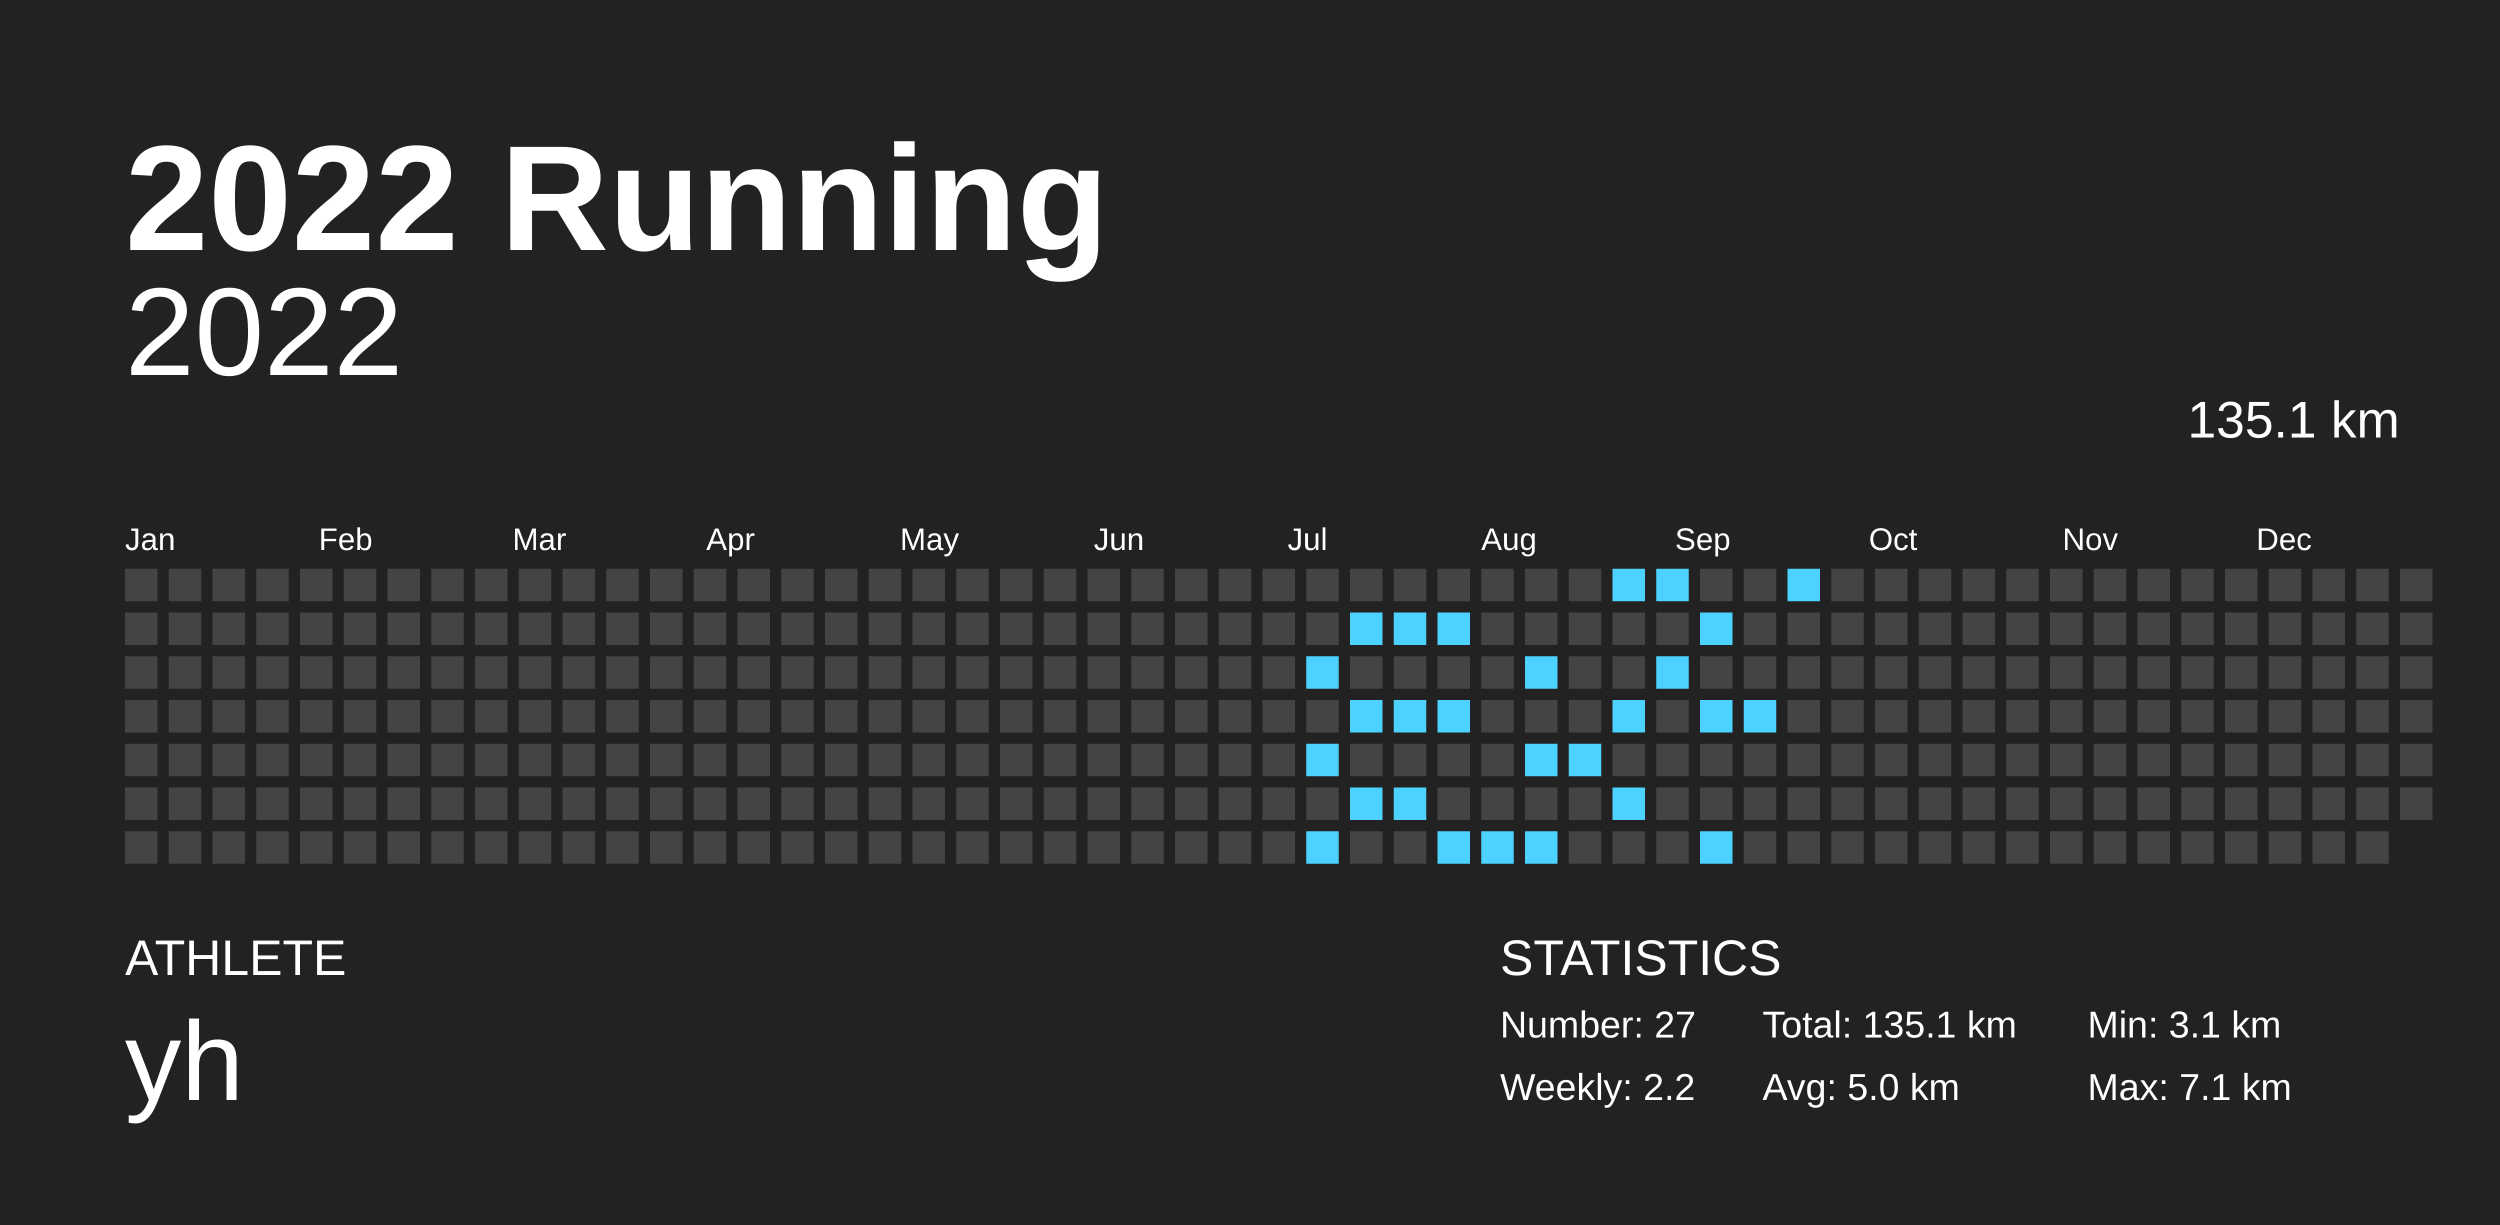
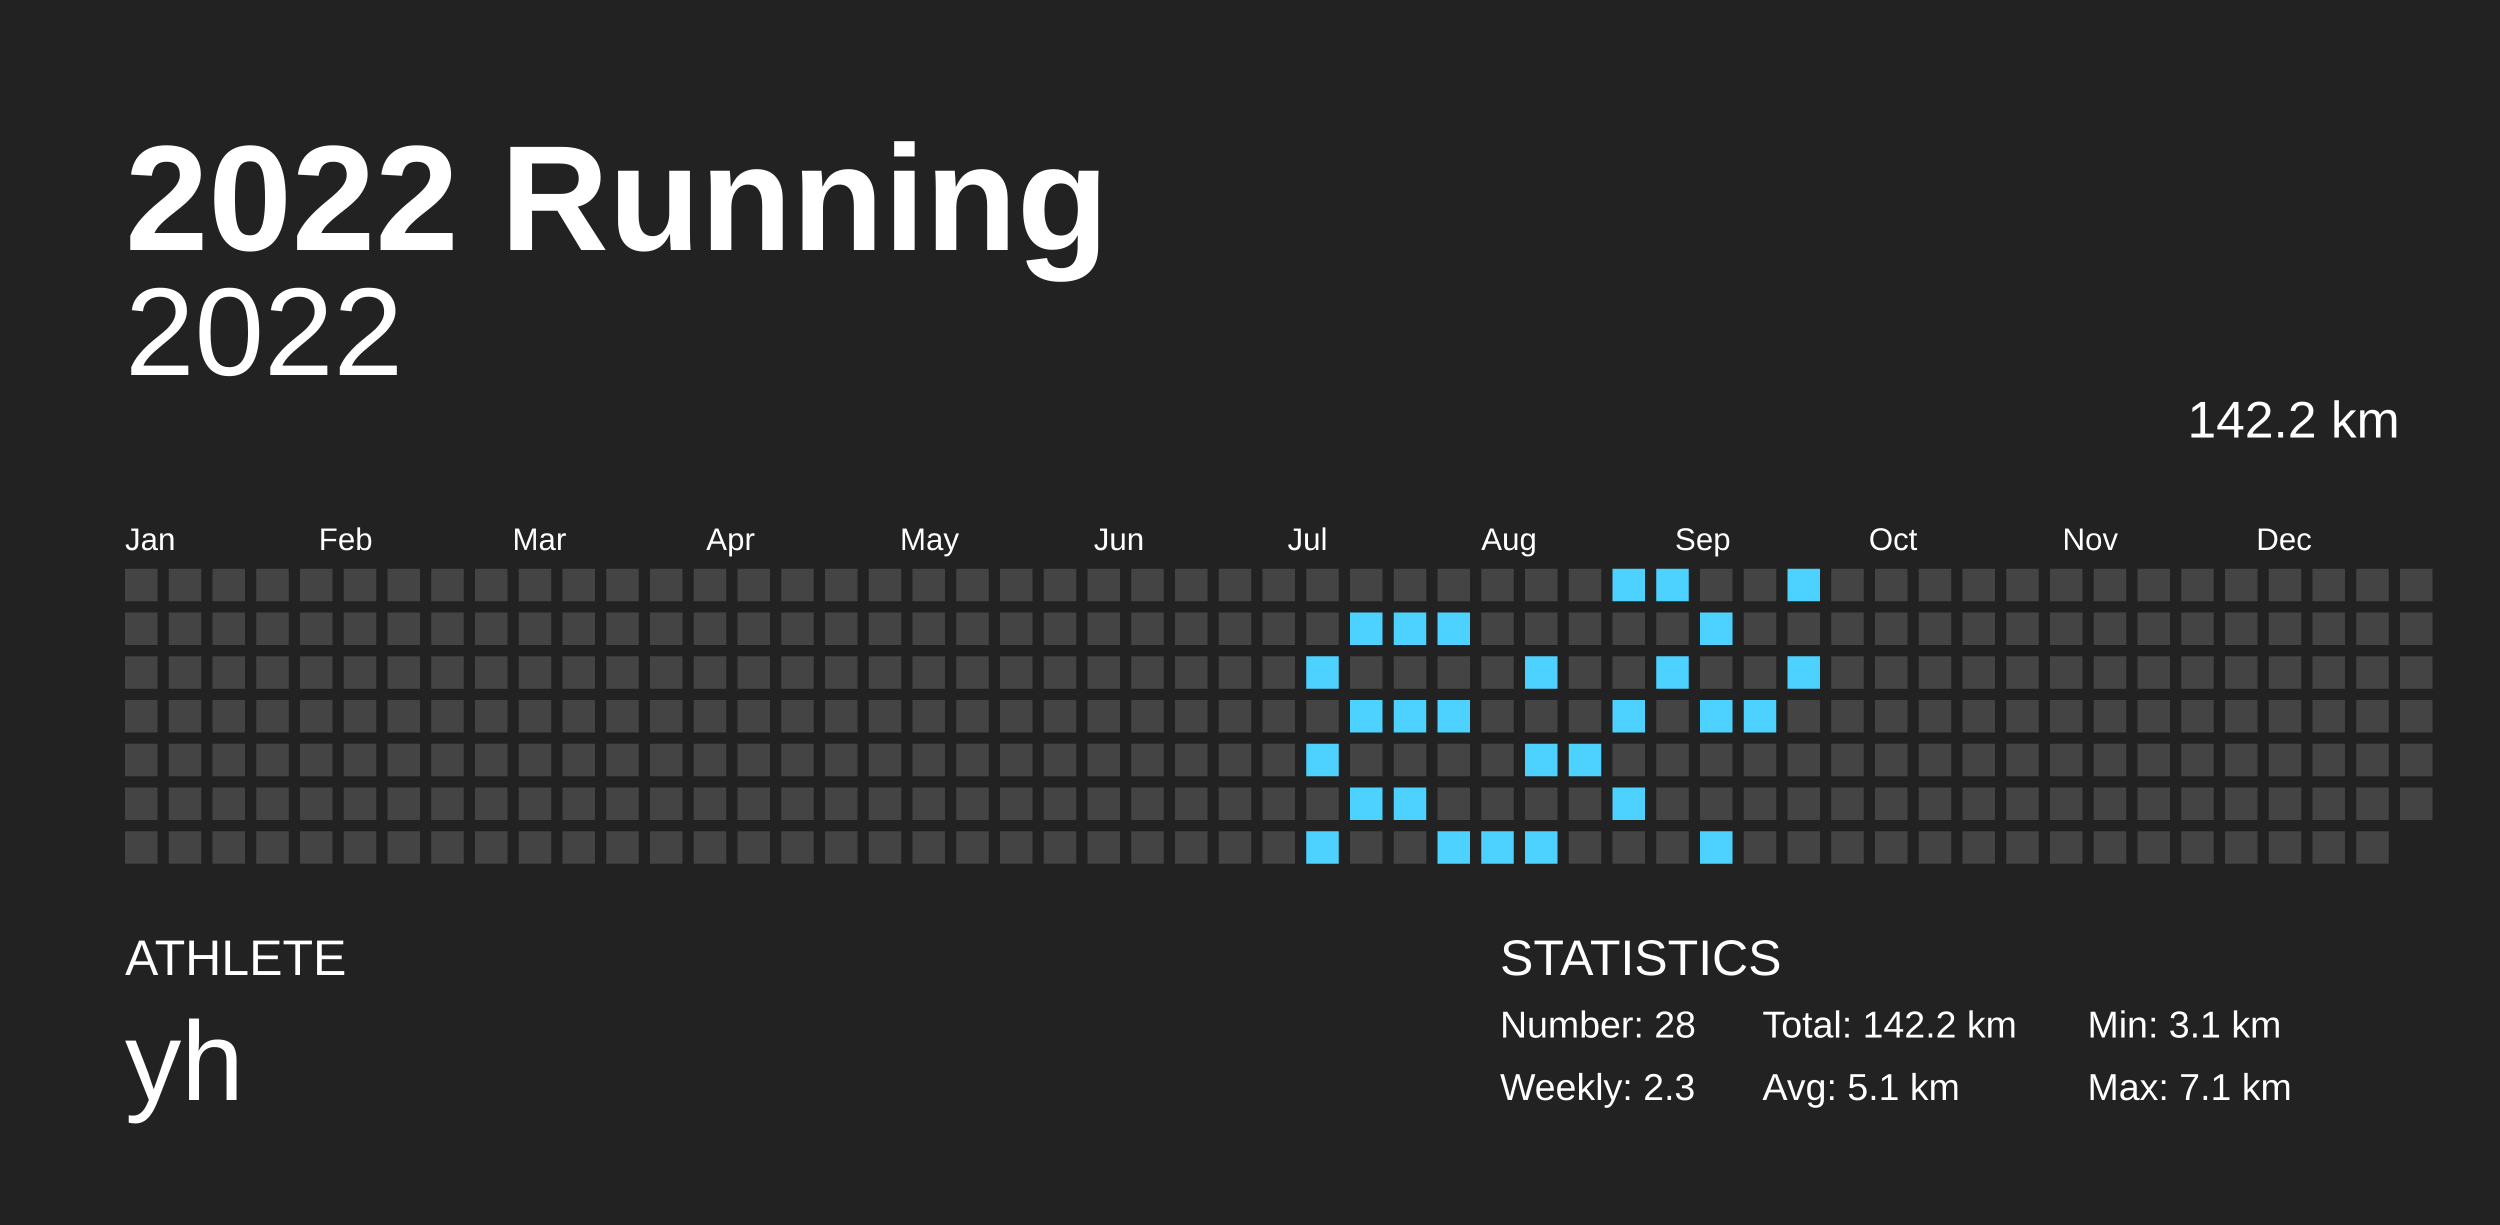
<svg xmlns="http://www.w3.org/2000/svg" baseProfile="full" height="98mm" version="1.1" viewBox="0,0,200,98" width="200mm">
  <defs />
  <rect fill="#222222" height="98" width="200" x="0" y="0" />
  <text fill="#FFFFFF" style="font-size:12px; font-family:Arial; font-weight:bold;" x="10" y="20">2022 Running</text>
  <text fill="#FFFFFF" style="font-size:4px; font-family:Arial" x="10" y="78">ATHLETE</text>
  <text fill="#FFFFFF" style="font-size:9px; font-family:Arial" x="10" y="88">yh</text>
  <text fill="#FFFFFF" style="font-size:4px; font-family:Arial" x="120" y="78">STATISTICS</text>
-   <text fill="#FFFFFF" style="font-size:3px; font-family:Arial" x="120" y="83">Number: 27</text>
-   <text fill="#FFFFFF" style="font-size:3px; font-family:Arial" x="120" y="88">Weekly: 2.2</text>
-   <text fill="#FFFFFF" style="font-size:3px; font-family:Arial" x="141" y="83">Total: 135.1 km</text>
-   <text fill="#FFFFFF" style="font-size:3px; font-family:Arial" x="141" y="88">Avg: 5.0 km</text>
+   <text fill="#FFFFFF" style="font-size:3px; font-family:Arial" x="120" y="83">Number: 28</text>
+   <text fill="#FFFFFF" style="font-size:3px; font-family:Arial" x="120" y="88">Weekly: 2.3</text>
+   <text fill="#FFFFFF" style="font-size:3px; font-family:Arial" x="141" y="83">Total: 142.2 km</text>
+   <text fill="#FFFFFF" style="font-size:3px; font-family:Arial" x="141" y="88">Avg: 5.1 km</text>
  <text fill="#FFFFFF" style="font-size:3px; font-family:Arial" x="167" y="83">Min: 3.1 km</text>
  <text fill="#FFFFFF" style="font-size:3px; font-family:Arial" x="167" y="88">Max: 7.1 km</text>
  <text alignment-baseline="hanging" fill="#FFFFFF" style="font-size:10.0px; font-family:Arial;" x="10" y="30">2022</text>
-   <text alignment-baseline="hanging" fill="#FFFFFF" style="font-size:4.125px; font-family:Arial;" x="175" y="35">135.1 km</text>
+   <text alignment-baseline="hanging" fill="#FFFFFF" style="font-size:4.125px; font-family:Arial;" x="175" y="35">142.2 km</text>
  <text fill="#FFFFFF" style="font-size:2.5px; font-family:Arial" x="10.0" y="44">Jan</text>
  <text fill="#FFFFFF" style="font-size:2.5px; font-family:Arial" x="25.5" y="44">Feb</text>
  <text fill="#FFFFFF" style="font-size:2.5px; font-family:Arial" x="41.0" y="44">Mar</text>
  <text fill="#FFFFFF" style="font-size:2.5px; font-family:Arial" x="56.5" y="44">Apr</text>
  <text fill="#FFFFFF" style="font-size:2.5px; font-family:Arial" x="72.0" y="44">May</text>
  <text fill="#FFFFFF" style="font-size:2.5px; font-family:Arial" x="87.5" y="44">Jun</text>
  <text fill="#FFFFFF" style="font-size:2.5px; font-family:Arial" x="103.0" y="44">Jul</text>
  <text fill="#FFFFFF" style="font-size:2.5px; font-family:Arial" x="118.5" y="44">Aug</text>
  <text fill="#FFFFFF" style="font-size:2.5px; font-family:Arial" x="134.0" y="44">Sep</text>
  <text fill="#FFFFFF" style="font-size:2.5px; font-family:Arial" x="149.5" y="44">Oct</text>
  <text fill="#FFFFFF" style="font-size:2.5px; font-family:Arial" x="165.0" y="44">Nov</text>
  <text fill="#FFFFFF" style="font-size:2.5px; font-family:Arial" x="180.5" y="44">Dec</text>
  <rect fill="#444444" height="2.6" width="2.6" x="10.0" y="45.5" />
  <rect fill="#444444" height="2.6" width="2.6" x="10.0" y="49.0" />
  <rect fill="#444444" height="2.6" width="2.6" x="10.0" y="52.5" />
  <rect fill="#444444" height="2.6" width="2.6" x="10.0" y="56.0" />
  <rect fill="#444444" height="2.6" width="2.6" x="10.0" y="59.5" />
  <rect fill="#444444" height="2.6" width="2.6" x="10.0" y="63.0" />
  <rect fill="#444444" height="2.6" width="2.6" x="10.0" y="66.5" />
  <rect fill="#444444" height="2.6" width="2.6" x="13.5" y="45.5" />
  <rect fill="#444444" height="2.6" width="2.6" x="13.5" y="49.0" />
  <rect fill="#444444" height="2.6" width="2.6" x="13.5" y="52.5" />
  <rect fill="#444444" height="2.6" width="2.6" x="13.5" y="56.0" />
  <rect fill="#444444" height="2.6" width="2.6" x="13.5" y="59.5" />
  <rect fill="#444444" height="2.6" width="2.6" x="13.5" y="63.0" />
  <rect fill="#444444" height="2.6" width="2.6" x="13.5" y="66.5" />
  <rect fill="#444444" height="2.6" width="2.6" x="17.0" y="45.5" />
  <rect fill="#444444" height="2.6" width="2.6" x="17.0" y="49.0" />
  <rect fill="#444444" height="2.6" width="2.6" x="17.0" y="52.5" />
  <rect fill="#444444" height="2.6" width="2.6" x="17.0" y="56.0" />
  <rect fill="#444444" height="2.6" width="2.6" x="17.0" y="59.5" />
  <rect fill="#444444" height="2.6" width="2.6" x="17.0" y="63.0" />
  <rect fill="#444444" height="2.6" width="2.6" x="17.0" y="66.5" />
  <rect fill="#444444" height="2.6" width="2.6" x="20.5" y="45.5" />
  <rect fill="#444444" height="2.6" width="2.6" x="20.5" y="49.0" />
  <rect fill="#444444" height="2.6" width="2.6" x="20.5" y="52.5" />
  <rect fill="#444444" height="2.6" width="2.6" x="20.5" y="56.0" />
  <rect fill="#444444" height="2.6" width="2.6" x="20.5" y="59.5" />
  <rect fill="#444444" height="2.6" width="2.6" x="20.5" y="63.0" />
  <rect fill="#444444" height="2.6" width="2.6" x="20.5" y="66.5" />
  <rect fill="#444444" height="2.6" width="2.6" x="24.0" y="45.5" />
  <rect fill="#444444" height="2.6" width="2.6" x="24.0" y="49.0" />
  <rect fill="#444444" height="2.6" width="2.6" x="24.0" y="52.5" />
  <rect fill="#444444" height="2.6" width="2.6" x="24.0" y="56.0" />
  <rect fill="#444444" height="2.6" width="2.6" x="24.0" y="59.5" />
  <rect fill="#444444" height="2.6" width="2.6" x="24.0" y="63.0" />
  <rect fill="#444444" height="2.6" width="2.6" x="24.0" y="66.5" />
  <rect fill="#444444" height="2.6" width="2.6" x="27.5" y="45.5" />
  <rect fill="#444444" height="2.6" width="2.6" x="27.5" y="49.0" />
  <rect fill="#444444" height="2.6" width="2.6" x="27.5" y="52.5" />
  <rect fill="#444444" height="2.6" width="2.6" x="27.5" y="56.0" />
  <rect fill="#444444" height="2.6" width="2.6" x="27.5" y="59.5" />
  <rect fill="#444444" height="2.6" width="2.6" x="27.5" y="63.0" />
  <rect fill="#444444" height="2.6" width="2.6" x="27.5" y="66.5" />
  <rect fill="#444444" height="2.6" width="2.6" x="31.0" y="45.5" />
  <rect fill="#444444" height="2.6" width="2.6" x="31.0" y="49.0" />
  <rect fill="#444444" height="2.6" width="2.6" x="31.0" y="52.5" />
  <rect fill="#444444" height="2.6" width="2.6" x="31.0" y="56.0" />
  <rect fill="#444444" height="2.6" width="2.6" x="31.0" y="59.5" />
  <rect fill="#444444" height="2.6" width="2.6" x="31.0" y="63.0" />
  <rect fill="#444444" height="2.6" width="2.6" x="31.0" y="66.5" />
  <rect fill="#444444" height="2.6" width="2.6" x="34.5" y="45.5" />
  <rect fill="#444444" height="2.6" width="2.6" x="34.5" y="49.0" />
  <rect fill="#444444" height="2.6" width="2.6" x="34.5" y="52.5" />
  <rect fill="#444444" height="2.6" width="2.6" x="34.5" y="56.0" />
  <rect fill="#444444" height="2.6" width="2.6" x="34.5" y="59.5" />
  <rect fill="#444444" height="2.6" width="2.6" x="34.5" y="63.0" />
  <rect fill="#444444" height="2.6" width="2.6" x="34.5" y="66.5" />
  <rect fill="#444444" height="2.6" width="2.6" x="38.0" y="45.5" />
  <rect fill="#444444" height="2.6" width="2.6" x="38.0" y="49.0" />
  <rect fill="#444444" height="2.6" width="2.6" x="38.0" y="52.5" />
  <rect fill="#444444" height="2.6" width="2.6" x="38.0" y="56.0" />
  <rect fill="#444444" height="2.6" width="2.6" x="38.0" y="59.5" />
  <rect fill="#444444" height="2.6" width="2.6" x="38.0" y="63.0" />
  <rect fill="#444444" height="2.6" width="2.6" x="38.0" y="66.5" />
  <rect fill="#444444" height="2.6" width="2.6" x="41.5" y="45.5" />
  <rect fill="#444444" height="2.6" width="2.6" x="41.5" y="49.0" />
  <rect fill="#444444" height="2.6" width="2.6" x="41.5" y="52.5" />
  <rect fill="#444444" height="2.6" width="2.6" x="41.5" y="56.0" />
  <rect fill="#444444" height="2.6" width="2.6" x="41.5" y="59.5" />
  <rect fill="#444444" height="2.6" width="2.6" x="41.5" y="63.0" />
  <rect fill="#444444" height="2.6" width="2.6" x="41.5" y="66.5" />
  <rect fill="#444444" height="2.6" width="2.6" x="45.0" y="45.5" />
  <rect fill="#444444" height="2.6" width="2.6" x="45.0" y="49.0" />
  <rect fill="#444444" height="2.6" width="2.6" x="45.0" y="52.5" />
  <rect fill="#444444" height="2.6" width="2.6" x="45.0" y="56.0" />
  <rect fill="#444444" height="2.6" width="2.6" x="45.0" y="59.5" />
  <rect fill="#444444" height="2.6" width="2.6" x="45.0" y="63.0" />
  <rect fill="#444444" height="2.6" width="2.6" x="45.0" y="66.5" />
  <rect fill="#444444" height="2.6" width="2.6" x="48.5" y="45.5" />
  <rect fill="#444444" height="2.6" width="2.6" x="48.5" y="49.0" />
  <rect fill="#444444" height="2.6" width="2.6" x="48.5" y="52.5" />
  <rect fill="#444444" height="2.6" width="2.6" x="48.5" y="56.0" />
  <rect fill="#444444" height="2.6" width="2.6" x="48.5" y="59.5" />
  <rect fill="#444444" height="2.6" width="2.6" x="48.5" y="63.0" />
  <rect fill="#444444" height="2.6" width="2.6" x="48.5" y="66.5" />
  <rect fill="#444444" height="2.6" width="2.6" x="52.0" y="45.5" />
  <rect fill="#444444" height="2.6" width="2.6" x="52.0" y="49.0" />
  <rect fill="#444444" height="2.6" width="2.6" x="52.0" y="52.5" />
  <rect fill="#444444" height="2.6" width="2.6" x="52.0" y="56.0" />
  <rect fill="#444444" height="2.6" width="2.6" x="52.0" y="59.5" />
  <rect fill="#444444" height="2.6" width="2.6" x="52.0" y="63.0" />
  <rect fill="#444444" height="2.6" width="2.6" x="52.0" y="66.5" />
  <rect fill="#444444" height="2.6" width="2.6" x="55.5" y="45.5" />
  <rect fill="#444444" height="2.6" width="2.6" x="55.5" y="49.0" />
  <rect fill="#444444" height="2.6" width="2.6" x="55.5" y="52.5" />
  <rect fill="#444444" height="2.6" width="2.6" x="55.5" y="56.0" />
  <rect fill="#444444" height="2.6" width="2.6" x="55.5" y="59.5" />
  <rect fill="#444444" height="2.6" width="2.6" x="55.5" y="63.0" />
  <rect fill="#444444" height="2.6" width="2.6" x="55.5" y="66.5" />
  <rect fill="#444444" height="2.6" width="2.6" x="59.0" y="45.5" />
  <rect fill="#444444" height="2.6" width="2.6" x="59.0" y="49.0" />
  <rect fill="#444444" height="2.6" width="2.6" x="59.0" y="52.5" />
  <rect fill="#444444" height="2.6" width="2.6" x="59.0" y="56.0" />
  <rect fill="#444444" height="2.6" width="2.6" x="59.0" y="59.5" />
  <rect fill="#444444" height="2.6" width="2.6" x="59.0" y="63.0" />
  <rect fill="#444444" height="2.6" width="2.6" x="59.0" y="66.5" />
  <rect fill="#444444" height="2.6" width="2.6" x="62.5" y="45.5" />
  <rect fill="#444444" height="2.6" width="2.6" x="62.5" y="49.0" />
  <rect fill="#444444" height="2.6" width="2.6" x="62.5" y="52.5" />
  <rect fill="#444444" height="2.6" width="2.6" x="62.5" y="56.0" />
  <rect fill="#444444" height="2.6" width="2.6" x="62.5" y="59.5" />
  <rect fill="#444444" height="2.6" width="2.6" x="62.5" y="63.0" />
  <rect fill="#444444" height="2.6" width="2.6" x="62.5" y="66.5" />
  <rect fill="#444444" height="2.6" width="2.6" x="66.0" y="45.5" />
  <rect fill="#444444" height="2.6" width="2.6" x="66.0" y="49.0" />
  <rect fill="#444444" height="2.6" width="2.6" x="66.0" y="52.5" />
  <rect fill="#444444" height="2.6" width="2.6" x="66.0" y="56.0" />
  <rect fill="#444444" height="2.6" width="2.6" x="66.0" y="59.5" />
  <rect fill="#444444" height="2.6" width="2.6" x="66.0" y="63.0" />
  <rect fill="#444444" height="2.6" width="2.6" x="66.0" y="66.5" />
  <rect fill="#444444" height="2.6" width="2.6" x="69.5" y="45.5" />
  <rect fill="#444444" height="2.6" width="2.6" x="69.5" y="49.0" />
  <rect fill="#444444" height="2.6" width="2.6" x="69.5" y="52.5" />
  <rect fill="#444444" height="2.6" width="2.6" x="69.5" y="56.0" />
  <rect fill="#444444" height="2.6" width="2.6" x="69.5" y="59.5" />
  <rect fill="#444444" height="2.6" width="2.6" x="69.5" y="63.0" />
  <rect fill="#444444" height="2.6" width="2.6" x="69.5" y="66.5" />
  <rect fill="#444444" height="2.6" width="2.6" x="73.0" y="45.5" />
  <rect fill="#444444" height="2.6" width="2.6" x="73.0" y="49.0" />
  <rect fill="#444444" height="2.6" width="2.6" x="73.0" y="52.5" />
  <rect fill="#444444" height="2.6" width="2.6" x="73.0" y="56.0" />
  <rect fill="#444444" height="2.6" width="2.6" x="73.0" y="59.5" />
  <rect fill="#444444" height="2.6" width="2.6" x="73.0" y="63.0" />
  <rect fill="#444444" height="2.6" width="2.6" x="73.0" y="66.5" />
  <rect fill="#444444" height="2.6" width="2.6" x="76.5" y="45.5" />
  <rect fill="#444444" height="2.6" width="2.6" x="76.5" y="49.0" />
  <rect fill="#444444" height="2.6" width="2.6" x="76.5" y="52.5" />
  <rect fill="#444444" height="2.6" width="2.6" x="76.5" y="56.0" />
  <rect fill="#444444" height="2.6" width="2.6" x="76.5" y="59.5" />
  <rect fill="#444444" height="2.6" width="2.6" x="76.5" y="63.0" />
  <rect fill="#444444" height="2.6" width="2.6" x="76.5" y="66.5" />
  <rect fill="#444444" height="2.6" width="2.6" x="80.0" y="45.5" />
  <rect fill="#444444" height="2.6" width="2.6" x="80.0" y="49.0" />
  <rect fill="#444444" height="2.6" width="2.6" x="80.0" y="52.5" />
  <rect fill="#444444" height="2.6" width="2.6" x="80.0" y="56.0" />
  <rect fill="#444444" height="2.6" width="2.6" x="80.0" y="59.5" />
  <rect fill="#444444" height="2.6" width="2.6" x="80.0" y="63.0" />
  <rect fill="#444444" height="2.6" width="2.6" x="80.0" y="66.5" />
  <rect fill="#444444" height="2.6" width="2.6" x="83.5" y="45.5" />
  <rect fill="#444444" height="2.6" width="2.6" x="83.5" y="49.0" />
  <rect fill="#444444" height="2.6" width="2.6" x="83.5" y="52.5" />
  <rect fill="#444444" height="2.6" width="2.6" x="83.5" y="56.0" />
  <rect fill="#444444" height="2.6" width="2.6" x="83.5" y="59.5" />
  <rect fill="#444444" height="2.6" width="2.6" x="83.5" y="63.0" />
  <rect fill="#444444" height="2.6" width="2.6" x="83.5" y="66.5" />
  <rect fill="#444444" height="2.6" width="2.6" x="87.0" y="45.5" />
  <rect fill="#444444" height="2.6" width="2.6" x="87.0" y="49.0" />
  <rect fill="#444444" height="2.6" width="2.6" x="87.0" y="52.5" />
  <rect fill="#444444" height="2.6" width="2.6" x="87.0" y="56.0" />
  <rect fill="#444444" height="2.6" width="2.6" x="87.0" y="59.5" />
  <rect fill="#444444" height="2.6" width="2.6" x="87.0" y="63.0" />
  <rect fill="#444444" height="2.6" width="2.6" x="87.0" y="66.5" />
  <rect fill="#444444" height="2.6" width="2.6" x="90.5" y="45.5" />
  <rect fill="#444444" height="2.6" width="2.6" x="90.5" y="49.0" />
  <rect fill="#444444" height="2.6" width="2.6" x="90.5" y="52.5" />
  <rect fill="#444444" height="2.6" width="2.6" x="90.5" y="56.0" />
  <rect fill="#444444" height="2.6" width="2.6" x="90.5" y="59.5" />
  <rect fill="#444444" height="2.6" width="2.6" x="90.5" y="63.0" />
  <rect fill="#444444" height="2.6" width="2.6" x="90.5" y="66.5" />
  <rect fill="#444444" height="2.6" width="2.6" x="94.0" y="45.5" />
  <rect fill="#444444" height="2.6" width="2.6" x="94.0" y="49.0" />
  <rect fill="#444444" height="2.6" width="2.6" x="94.0" y="52.5" />
  <rect fill="#444444" height="2.6" width="2.6" x="94.0" y="56.0" />
  <rect fill="#444444" height="2.6" width="2.6" x="94.0" y="59.5" />
  <rect fill="#444444" height="2.6" width="2.6" x="94.0" y="63.0" />
  <rect fill="#444444" height="2.6" width="2.6" x="94.0" y="66.5" />
  <rect fill="#444444" height="2.6" width="2.6" x="97.5" y="45.5" />
  <rect fill="#444444" height="2.6" width="2.6" x="97.5" y="49.0" />
  <rect fill="#444444" height="2.6" width="2.6" x="97.5" y="52.5" />
  <rect fill="#444444" height="2.6" width="2.6" x="97.5" y="56.0" />
  <rect fill="#444444" height="2.6" width="2.6" x="97.5" y="59.5" />
  <rect fill="#444444" height="2.6" width="2.6" x="97.5" y="63.0" />
  <rect fill="#444444" height="2.6" width="2.6" x="97.5" y="66.5" />
  <rect fill="#444444" height="2.6" width="2.6" x="101.0" y="45.5" />
  <rect fill="#444444" height="2.6" width="2.6" x="101.0" y="49.0" />
  <rect fill="#444444" height="2.6" width="2.6" x="101.0" y="52.5" />
  <rect fill="#444444" height="2.6" width="2.6" x="101.0" y="56.0" />
  <rect fill="#444444" height="2.6" width="2.6" x="101.0" y="59.5" />
  <rect fill="#444444" height="2.6" width="2.6" x="101.0" y="63.0" />
  <rect fill="#444444" height="2.6" width="2.6" x="101.0" y="66.5" />
  <rect fill="#444444" height="2.6" width="2.6" x="104.5" y="45.5" />
  <rect fill="#444444" height="2.6" width="2.6" x="104.5" y="49.0" />
  <rect fill="#4dd2ff" height="2.6" width="2.6" x="104.5" y="52.5" />
  <rect fill="#444444" height="2.6" width="2.6" x="104.5" y="56.0" />
  <rect fill="#4dd2ff" height="2.6" width="2.6" x="104.5" y="59.5" />
  <rect fill="#444444" height="2.6" width="2.6" x="104.5" y="63.0" />
  <rect fill="#4dd2ff" height="2.6" width="2.6" x="104.5" y="66.5" />
  <rect fill="#444444" height="2.6" width="2.6" x="108.0" y="45.5" />
  <rect fill="#4dd2ff" height="2.6" width="2.6" x="108.0" y="49.0" />
  <rect fill="#444444" height="2.6" width="2.6" x="108.0" y="52.5" />
  <rect fill="#4dd2ff" height="2.6" width="2.6" x="108.0" y="56.0" />
  <rect fill="#444444" height="2.6" width="2.6" x="108.0" y="59.5" />
  <rect fill="#4dd2ff" height="2.6" width="2.6" x="108.0" y="63.0" />
  <rect fill="#444444" height="2.6" width="2.6" x="108.0" y="66.5" />
  <rect fill="#444444" height="2.6" width="2.6" x="111.5" y="45.5" />
  <rect fill="#4dd2ff" height="2.6" width="2.6" x="111.5" y="49.0" />
  <rect fill="#444444" height="2.6" width="2.6" x="111.5" y="52.5" />
  <rect fill="#4dd2ff" height="2.6" width="2.6" x="111.5" y="56.0" />
  <rect fill="#444444" height="2.6" width="2.6" x="111.5" y="59.5" />
  <rect fill="#4dd2ff" height="2.6" width="2.6" x="111.5" y="63.0" />
  <rect fill="#444444" height="2.6" width="2.6" x="111.5" y="66.5" />
  <rect fill="#444444" height="2.6" width="2.6" x="115.0" y="45.5" />
  <rect fill="#4dd2ff" height="2.6" width="2.6" x="115.0" y="49.0" />
  <rect fill="#444444" height="2.6" width="2.6" x="115.0" y="52.5" />
  <rect fill="#4dd2ff" height="2.6" width="2.6" x="115.0" y="56.0" />
  <rect fill="#444444" height="2.6" width="2.6" x="115.0" y="59.5" />
  <rect fill="#444444" height="2.6" width="2.6" x="115.0" y="63.0" />
  <rect fill="#4dd2ff" height="2.6" width="2.6" x="115.0" y="66.5" />
  <rect fill="#444444" height="2.6" width="2.6" x="118.5" y="45.5" />
  <rect fill="#444444" height="2.6" width="2.6" x="118.5" y="49.0" />
  <rect fill="#444444" height="2.6" width="2.6" x="118.5" y="52.5" />
  <rect fill="#444444" height="2.6" width="2.6" x="118.5" y="56.0" />
  <rect fill="#444444" height="2.6" width="2.6" x="118.5" y="59.5" />
  <rect fill="#444444" height="2.6" width="2.6" x="118.5" y="63.0" />
  <rect fill="#4dd2ff" height="2.6" width="2.6" x="118.5" y="66.5" />
  <rect fill="#444444" height="2.6" width="2.6" x="122.0" y="45.5" />
  <rect fill="#444444" height="2.6" width="2.6" x="122.0" y="49.0" />
  <rect fill="#4dd2ff" height="2.6" width="2.6" x="122.0" y="52.5" />
  <rect fill="#444444" height="2.6" width="2.6" x="122.0" y="56.0" />
  <rect fill="#4dd2ff" height="2.6" width="2.6" x="122.0" y="59.5" />
  <rect fill="#444444" height="2.6" width="2.6" x="122.0" y="63.0" />
  <rect fill="#4dd2ff" height="2.6" width="2.6" x="122.0" y="66.5" />
  <rect fill="#444444" height="2.6" width="2.6" x="125.5" y="45.5" />
  <rect fill="#444444" height="2.6" width="2.6" x="125.5" y="49.0" />
  <rect fill="#444444" height="2.6" width="2.6" x="125.5" y="52.5" />
  <rect fill="#444444" height="2.6" width="2.6" x="125.5" y="56.0" />
  <rect fill="#4dd2ff" height="2.6" width="2.6" x="125.5" y="59.5" />
  <rect fill="#444444" height="2.6" width="2.6" x="125.5" y="63.0" />
  <rect fill="#444444" height="2.6" width="2.6" x="125.5" y="66.5" />
  <rect fill="#4dd2ff" height="2.6" width="2.6" x="129.0" y="45.5" />
  <rect fill="#444444" height="2.6" width="2.6" x="129.0" y="49.0" />
  <rect fill="#444444" height="2.6" width="2.6" x="129.0" y="52.5" />
  <rect fill="#4dd2ff" height="2.6" width="2.6" x="129.0" y="56.0" />
  <rect fill="#444444" height="2.6" width="2.6" x="129.0" y="59.5" />
  <rect fill="#4dd2ff" height="2.6" width="2.6" x="129.0" y="63.0" />
  <rect fill="#444444" height="2.6" width="2.6" x="129.0" y="66.5" />
  <rect fill="#4dd2ff" height="2.6" width="2.6" x="132.5" y="45.5" />
  <rect fill="#444444" height="2.6" width="2.6" x="132.5" y="49.0" />
  <rect fill="#4dd2ff" height="2.6" width="2.6" x="132.5" y="52.5" />
  <rect fill="#444444" height="2.6" width="2.6" x="132.5" y="56.0" />
  <rect fill="#444444" height="2.6" width="2.6" x="132.5" y="59.5" />
  <rect fill="#444444" height="2.6" width="2.6" x="132.5" y="63.0" />
  <rect fill="#444444" height="2.6" width="2.6" x="132.5" y="66.5" />
  <rect fill="#444444" height="2.6" width="2.6" x="136.0" y="45.5" />
  <rect fill="#4dd2ff" height="2.6" width="2.6" x="136.0" y="49.0" />
  <rect fill="#444444" height="2.6" width="2.6" x="136.0" y="52.5" />
  <rect fill="#4dd2ff" height="2.6" width="2.6" x="136.0" y="56.0" />
  <rect fill="#444444" height="2.6" width="2.6" x="136.0" y="59.5" />
  <rect fill="#444444" height="2.6" width="2.6" x="136.0" y="63.0" />
  <rect fill="#4dd2ff" height="2.6" width="2.6" x="136.0" y="66.5" />
  <rect fill="#444444" height="2.6" width="2.6" x="139.5" y="45.5" />
  <rect fill="#444444" height="2.6" width="2.6" x="139.5" y="49.0" />
  <rect fill="#444444" height="2.6" width="2.6" x="139.5" y="52.5" />
  <rect fill="#4dd2ff" height="2.6" width="2.6" x="139.5" y="56.0" />
  <rect fill="#444444" height="2.6" width="2.6" x="139.5" y="59.5" />
  <rect fill="#444444" height="2.6" width="2.6" x="139.5" y="63.0" />
  <rect fill="#444444" height="2.6" width="2.6" x="139.5" y="66.5" />
  <rect fill="#4dd2ff" height="2.6" width="2.6" x="143.0" y="45.5" />
  <rect fill="#444444" height="2.6" width="2.6" x="143.0" y="49.0" />
-   <rect fill="#444444" height="2.6" width="2.6" x="143.0" y="52.5" />
+   <rect fill="#4dd2ff" height="2.6" width="2.6" x="143.0" y="52.5" />
  <rect fill="#444444" height="2.6" width="2.6" x="143.0" y="56.0" />
  <rect fill="#444444" height="2.6" width="2.6" x="143.0" y="59.5" />
  <rect fill="#444444" height="2.6" width="2.6" x="143.0" y="63.0" />
  <rect fill="#444444" height="2.6" width="2.6" x="143.0" y="66.5" />
  <rect fill="#444444" height="2.6" width="2.6" x="146.5" y="45.5" />
  <rect fill="#444444" height="2.6" width="2.6" x="146.5" y="49.0" />
  <rect fill="#444444" height="2.6" width="2.6" x="146.5" y="52.5" />
  <rect fill="#444444" height="2.6" width="2.6" x="146.5" y="56.0" />
  <rect fill="#444444" height="2.6" width="2.6" x="146.5" y="59.5" />
  <rect fill="#444444" height="2.6" width="2.6" x="146.5" y="63.0" />
  <rect fill="#444444" height="2.6" width="2.6" x="146.5" y="66.5" />
  <rect fill="#444444" height="2.6" width="2.6" x="150.0" y="45.5" />
  <rect fill="#444444" height="2.6" width="2.6" x="150.0" y="49.0" />
  <rect fill="#444444" height="2.6" width="2.6" x="150.0" y="52.5" />
  <rect fill="#444444" height="2.6" width="2.6" x="150.0" y="56.0" />
  <rect fill="#444444" height="2.6" width="2.6" x="150.0" y="59.5" />
  <rect fill="#444444" height="2.6" width="2.6" x="150.0" y="63.0" />
  <rect fill="#444444" height="2.6" width="2.6" x="150.0" y="66.5" />
  <rect fill="#444444" height="2.6" width="2.6" x="153.5" y="45.5" />
  <rect fill="#444444" height="2.6" width="2.6" x="153.5" y="49.0" />
  <rect fill="#444444" height="2.6" width="2.6" x="153.5" y="52.5" />
  <rect fill="#444444" height="2.6" width="2.6" x="153.5" y="56.0" />
  <rect fill="#444444" height="2.6" width="2.6" x="153.5" y="59.5" />
  <rect fill="#444444" height="2.6" width="2.6" x="153.5" y="63.0" />
  <rect fill="#444444" height="2.6" width="2.6" x="153.5" y="66.5" />
  <rect fill="#444444" height="2.6" width="2.6" x="157.0" y="45.5" />
  <rect fill="#444444" height="2.6" width="2.6" x="157.0" y="49.0" />
  <rect fill="#444444" height="2.6" width="2.6" x="157.0" y="52.5" />
  <rect fill="#444444" height="2.6" width="2.6" x="157.0" y="56.0" />
  <rect fill="#444444" height="2.6" width="2.6" x="157.0" y="59.5" />
  <rect fill="#444444" height="2.6" width="2.6" x="157.0" y="63.0" />
  <rect fill="#444444" height="2.6" width="2.6" x="157.0" y="66.5" />
  <rect fill="#444444" height="2.6" width="2.6" x="160.5" y="45.5" />
  <rect fill="#444444" height="2.6" width="2.6" x="160.5" y="49.0" />
  <rect fill="#444444" height="2.6" width="2.6" x="160.5" y="52.5" />
  <rect fill="#444444" height="2.6" width="2.6" x="160.5" y="56.0" />
  <rect fill="#444444" height="2.6" width="2.6" x="160.5" y="59.5" />
  <rect fill="#444444" height="2.6" width="2.6" x="160.5" y="63.0" />
  <rect fill="#444444" height="2.6" width="2.6" x="160.5" y="66.5" />
  <rect fill="#444444" height="2.6" width="2.6" x="164.0" y="45.5" />
  <rect fill="#444444" height="2.6" width="2.6" x="164.0" y="49.0" />
  <rect fill="#444444" height="2.6" width="2.6" x="164.0" y="52.5" />
  <rect fill="#444444" height="2.6" width="2.6" x="164.0" y="56.0" />
  <rect fill="#444444" height="2.6" width="2.6" x="164.0" y="59.5" />
  <rect fill="#444444" height="2.6" width="2.6" x="164.0" y="63.0" />
  <rect fill="#444444" height="2.6" width="2.6" x="164.0" y="66.5" />
  <rect fill="#444444" height="2.6" width="2.6" x="167.5" y="45.5" />
  <rect fill="#444444" height="2.6" width="2.6" x="167.5" y="49.0" />
  <rect fill="#444444" height="2.6" width="2.6" x="167.5" y="52.5" />
  <rect fill="#444444" height="2.6" width="2.6" x="167.5" y="56.0" />
  <rect fill="#444444" height="2.6" width="2.6" x="167.5" y="59.5" />
  <rect fill="#444444" height="2.6" width="2.6" x="167.5" y="63.0" />
  <rect fill="#444444" height="2.6" width="2.6" x="167.5" y="66.5" />
  <rect fill="#444444" height="2.6" width="2.6" x="171.0" y="45.5" />
  <rect fill="#444444" height="2.6" width="2.6" x="171.0" y="49.0" />
  <rect fill="#444444" height="2.6" width="2.6" x="171.0" y="52.5" />
  <rect fill="#444444" height="2.6" width="2.6" x="171.0" y="56.0" />
  <rect fill="#444444" height="2.6" width="2.6" x="171.0" y="59.5" />
  <rect fill="#444444" height="2.6" width="2.6" x="171.0" y="63.0" />
  <rect fill="#444444" height="2.6" width="2.6" x="171.0" y="66.5" />
  <rect fill="#444444" height="2.6" width="2.6" x="174.5" y="45.5" />
  <rect fill="#444444" height="2.6" width="2.6" x="174.5" y="49.0" />
  <rect fill="#444444" height="2.6" width="2.6" x="174.5" y="52.5" />
  <rect fill="#444444" height="2.6" width="2.6" x="174.5" y="56.0" />
  <rect fill="#444444" height="2.6" width="2.6" x="174.5" y="59.5" />
  <rect fill="#444444" height="2.6" width="2.6" x="174.5" y="63.0" />
  <rect fill="#444444" height="2.6" width="2.6" x="174.5" y="66.5" />
  <rect fill="#444444" height="2.6" width="2.6" x="178.0" y="45.5" />
  <rect fill="#444444" height="2.6" width="2.6" x="178.0" y="49.0" />
  <rect fill="#444444" height="2.6" width="2.6" x="178.0" y="52.5" />
  <rect fill="#444444" height="2.6" width="2.6" x="178.0" y="56.0" />
  <rect fill="#444444" height="2.6" width="2.6" x="178.0" y="59.5" />
  <rect fill="#444444" height="2.6" width="2.6" x="178.0" y="63.0" />
  <rect fill="#444444" height="2.6" width="2.6" x="178.0" y="66.5" />
  <rect fill="#444444" height="2.6" width="2.6" x="181.5" y="45.5" />
  <rect fill="#444444" height="2.6" width="2.6" x="181.5" y="49.0" />
  <rect fill="#444444" height="2.6" width="2.6" x="181.5" y="52.5" />
  <rect fill="#444444" height="2.6" width="2.6" x="181.5" y="56.0" />
  <rect fill="#444444" height="2.6" width="2.6" x="181.5" y="59.5" />
  <rect fill="#444444" height="2.6" width="2.6" x="181.5" y="63.0" />
  <rect fill="#444444" height="2.6" width="2.6" x="181.5" y="66.5" />
  <rect fill="#444444" height="2.6" width="2.6" x="185.0" y="45.5" />
  <rect fill="#444444" height="2.6" width="2.6" x="185.0" y="49.0" />
  <rect fill="#444444" height="2.6" width="2.6" x="185.0" y="52.5" />
  <rect fill="#444444" height="2.6" width="2.6" x="185.0" y="56.0" />
  <rect fill="#444444" height="2.6" width="2.6" x="185.0" y="59.5" />
  <rect fill="#444444" height="2.6" width="2.6" x="185.0" y="63.0" />
  <rect fill="#444444" height="2.6" width="2.6" x="185.0" y="66.5" />
  <rect fill="#444444" height="2.6" width="2.6" x="188.5" y="45.5" />
  <rect fill="#444444" height="2.6" width="2.6" x="188.5" y="49.0" />
  <rect fill="#444444" height="2.6" width="2.6" x="188.5" y="52.5" />
  <rect fill="#444444" height="2.6" width="2.6" x="188.5" y="56.0" />
  <rect fill="#444444" height="2.6" width="2.6" x="188.5" y="59.5" />
  <rect fill="#444444" height="2.6" width="2.6" x="188.5" y="63.0" />
  <rect fill="#444444" height="2.6" width="2.6" x="188.5" y="66.5" />
  <rect fill="#444444" height="2.6" width="2.6" x="192.0" y="45.5" />
  <rect fill="#444444" height="2.6" width="2.6" x="192.0" y="49.0" />
  <rect fill="#444444" height="2.6" width="2.6" x="192.0" y="52.5" />
  <rect fill="#444444" height="2.6" width="2.6" x="192.0" y="56.0" />
  <rect fill="#444444" height="2.6" width="2.6" x="192.0" y="59.5" />
  <rect fill="#444444" height="2.6" width="2.6" x="192.0" y="63.0" />
</svg>
